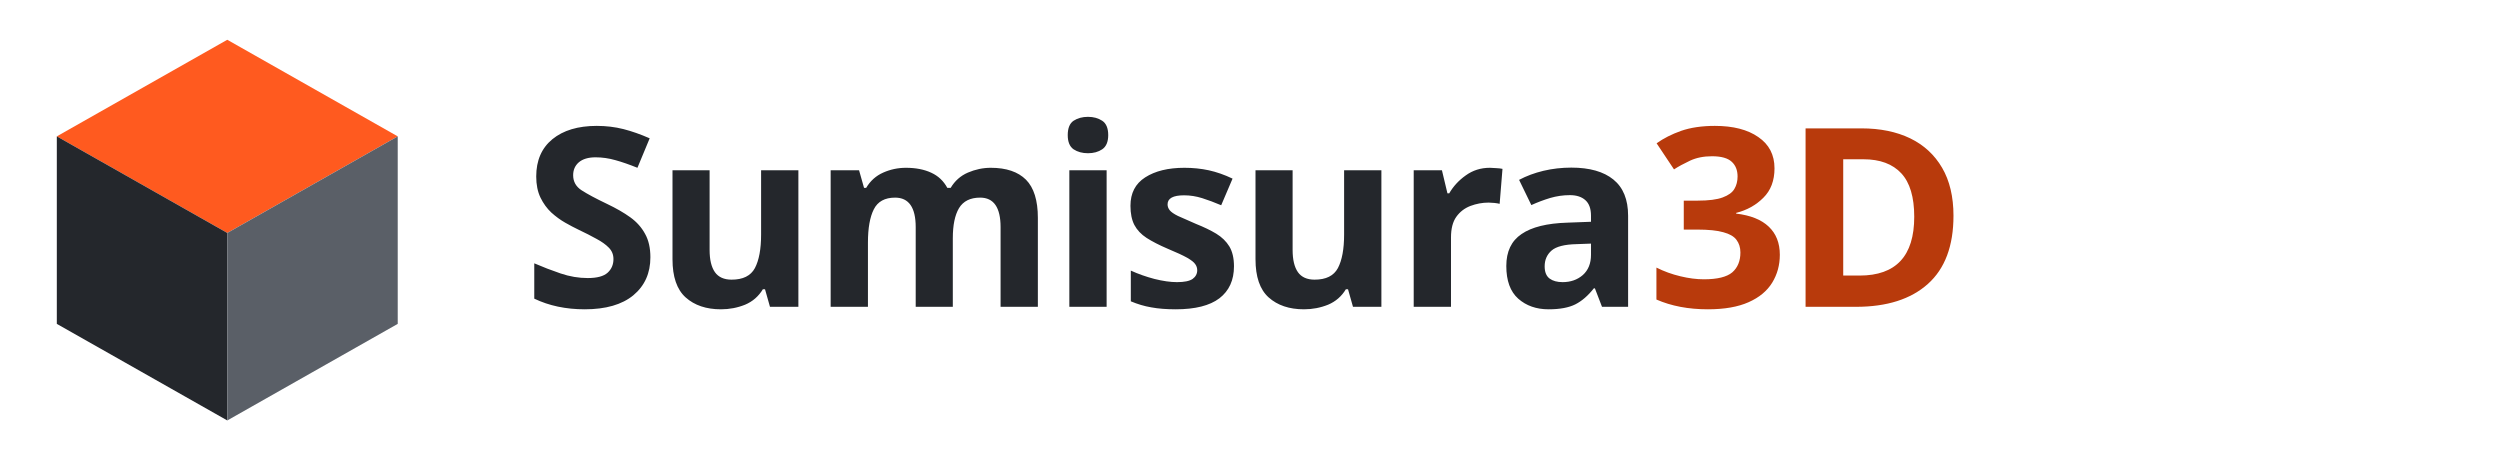
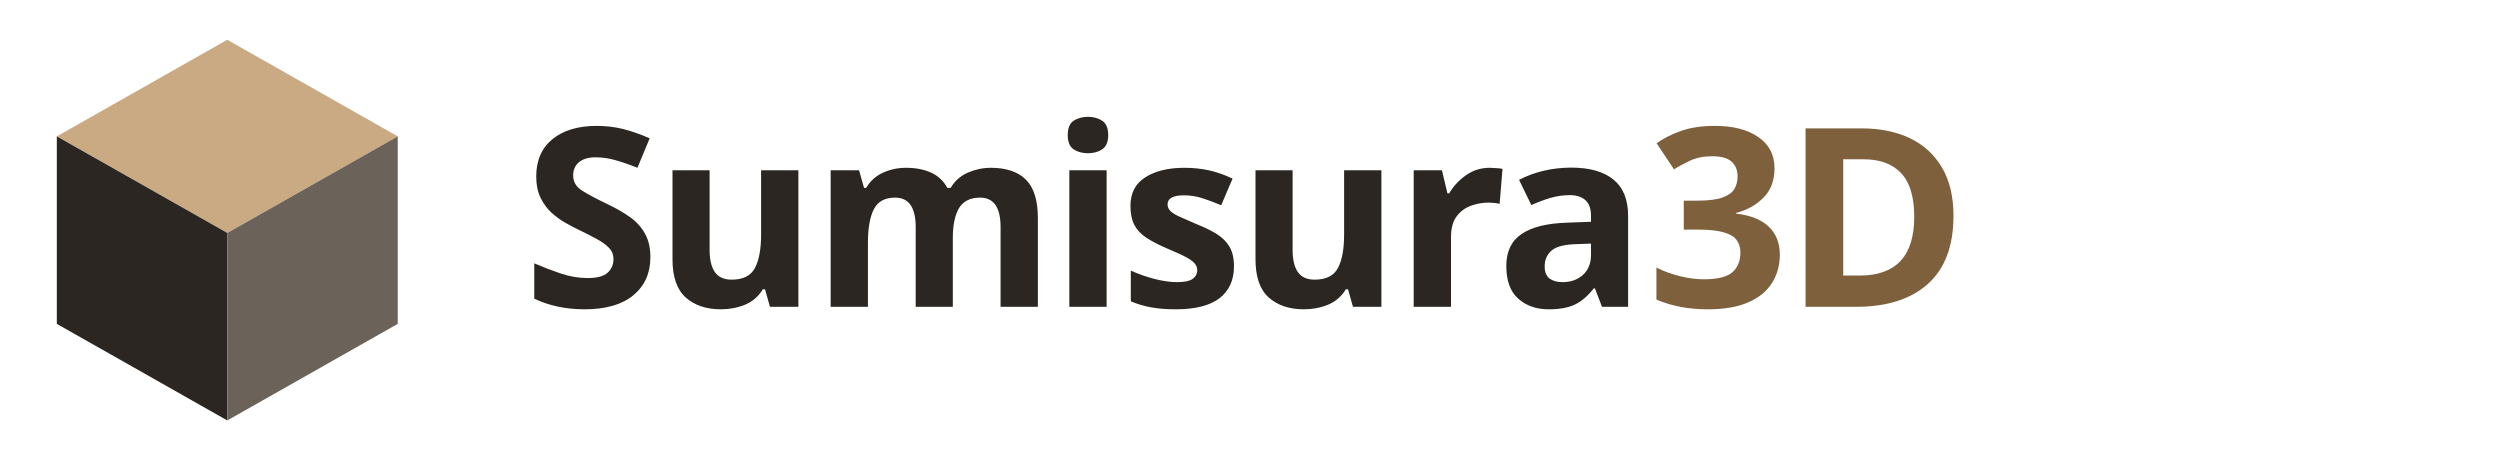
<svg xmlns="http://www.w3.org/2000/svg" viewBox="0 0 220 40">
-   <path d="M20 3.5 35 12 20 20.5 5 12Z" fill="#FF5A1F" />
-   <path d="M5 12 20 20.5V37L5 28.5Z" fill="#24272C" />
-   <path d="M35 12 20 20.5V37L35 28.5Z" fill="#5A5F67" />
-   <text x="46" y="27" font-family="Space Grotesk, sans-serif" font-weight="700" font-size="22" fill="#24272C" letter-spacing="-0.6">Sumisura<tspan fill="#B83A0C"> 3D</tspan>
+   <path d="M20 3.5 35 12 20 20.5 5 12Z" fill="#C9AA82" />
+   <path d="M5 12 20 20.5V37L5 28.5Z" fill="#2B2621" />
+   <path d="M35 12 20 20.5V37L35 28.5Z" fill="#6B6259" />
+   <text x="46" y="27" font-family="Space Grotesk, sans-serif" font-weight="700" font-size="22" fill="#2B2621" letter-spacing="-0.6">Sumisura<tspan fill="#7E603D"> 3D</tspan>
  </text>
</svg>
